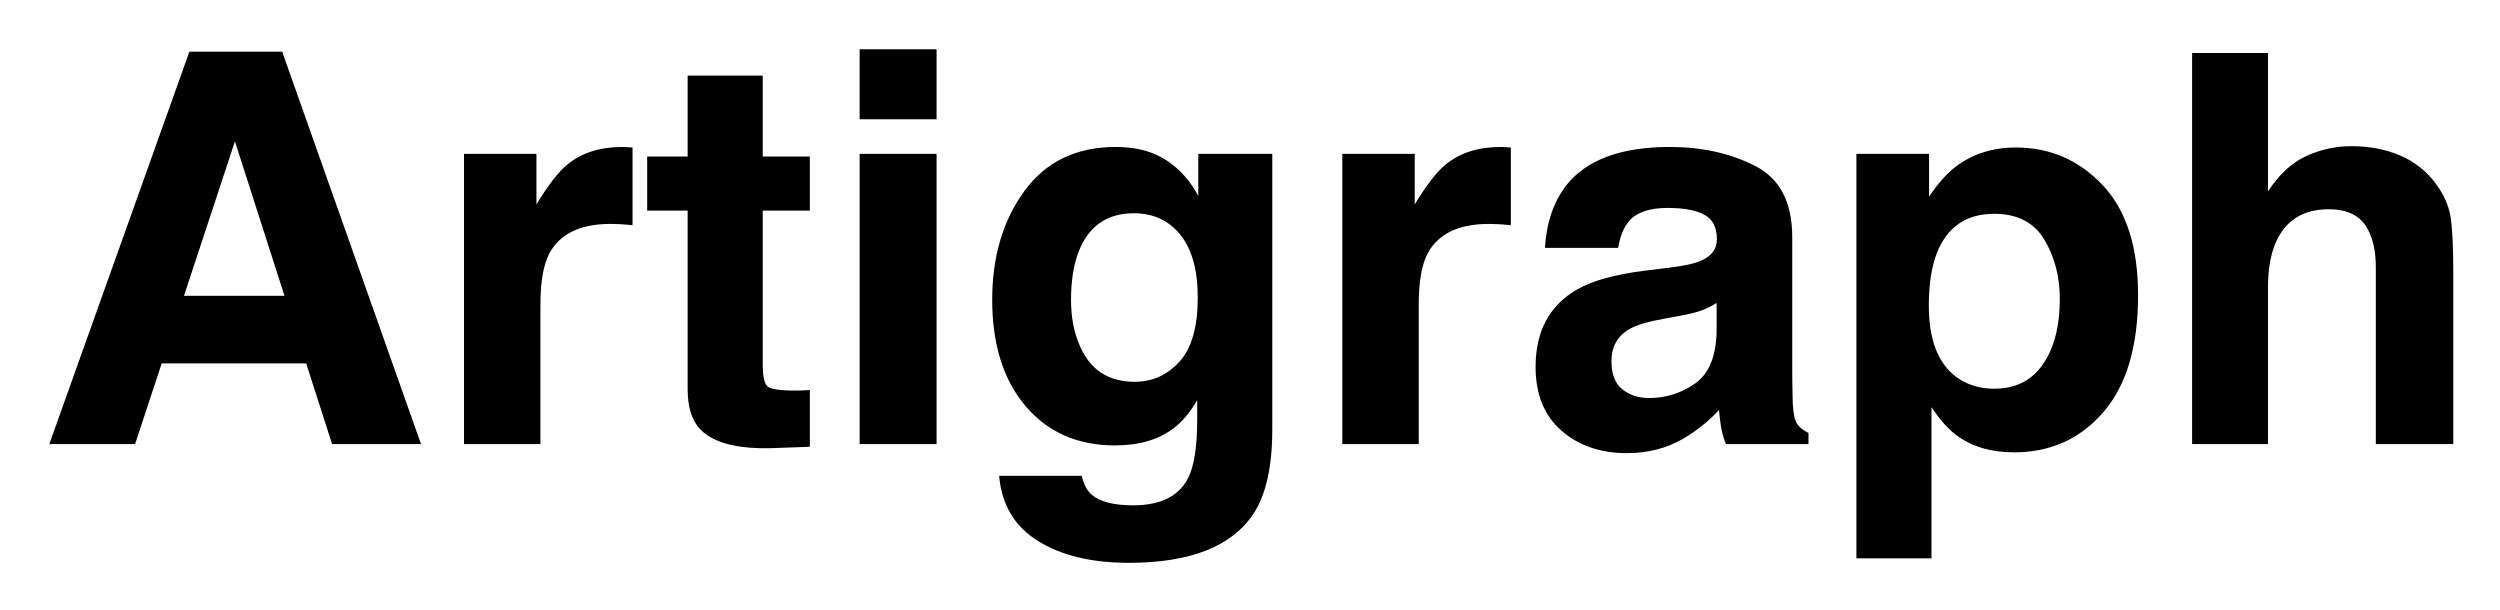
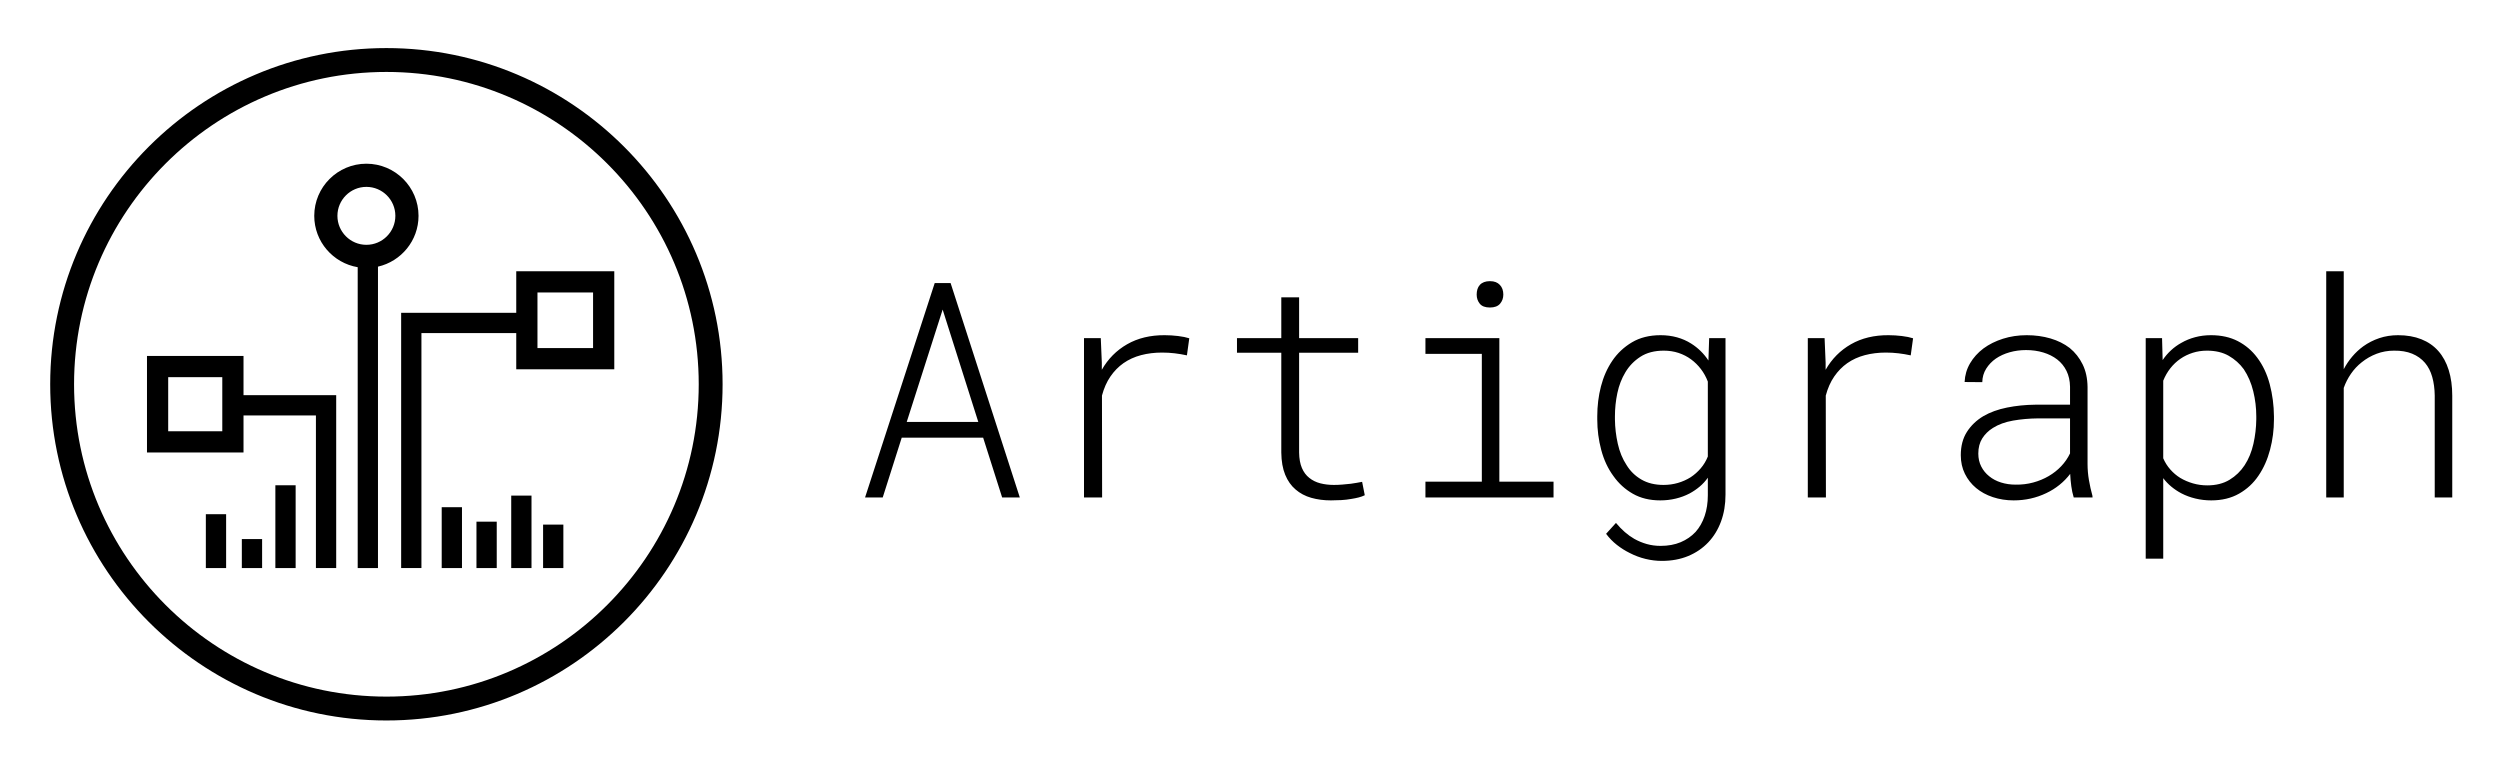
- <svg xmlns="http://www.w3.org/2000/svg" role="img" viewBox="17.90 12.90 2839.20 691.70">
-   <path d="M232.99 71.57h105.37L496.038 517.239H395.052l-29.409-91.613H201.522l-30.212 91.613H73.9zm-6.137 277.258h114.139l-56.3-175.365zm501.997-168.864q1.658.156 7.408.453v88.288q-8.164-.907-14.513-1.21-6.349-.298-10.28-.302-52.007 0-69.844 33.863-9.977 19.048-9.977 58.656v157.526h-86.776V187.674h82.24v57.447q19.955-32.952 34.771-45.05 24.185-20.253 62.889-20.258 2.417-0 4.082.151zm24.037 72.112v-61.378h45.958V98.782h85.264v91.916h53.517v61.378h-53.517V426.231q0 20.26 5.14 25.247 5.138 4.989 31.445 4.988 3.926 0 8.314-.151 4.38-.148 8.617-.453v64.401l-40.818 1.512q-61.078 2.111-83.45-21.165-14.513-14.81-14.513-45.655V252.076zm328.659-103.708h-87.381V68.849h87.381zM994.166 187.674h87.381v329.565h-87.381zm333.865-.303q31.4 13.004 50.729 47.772V187.674h84.054v312.634q0 63.792-21.467 96.149-36.892 55.628-141.502 55.633-63.197 0-103.103-24.793-39.911-24.795-44.144-74.076h93.729q3.629 15.115 11.792 21.77 13.904 11.791 46.865 11.792 46.557 0 62.285-31.143 10.276-19.954 10.28-67.122v-21.165q-12.401 21.167-26.607 31.748-25.703 19.657-66.821 19.653-63.494 0-101.44-44.597-37.948-44.594-37.946-120.79 0-73.472 36.537-123.511 36.538-50.037 103.575-50.04 24.76 0 43.18 7.559zm29.347 236.29q20.777-22.826 20.777-72.716 0-46.862-19.724-71.355-19.721-24.491-52.836-24.491-45.169 0-62.327 42.632-9.036 22.677-9.033 55.935 0 28.729 9.632 51.098 17.461 41.724 62.63 41.724 30.103 0 50.881-22.827zm368.937-243.697q1.659.156 7.409.453v88.288q-8.164-.907-14.513-1.21-6.349-.298-10.28-.302-52.008 0-69.844 33.863-9.978 19.048-9.978 58.656v157.526h-86.775V187.674h82.24v57.447q19.954-32.952 34.77-45.05 24.186-20.253 62.89-20.258 2.416-0 4.082.151zM1914.75 316.779q24.058-3.019 34.416-7.559 18.582-7.859 18.581-24.491 0-20.253-14.254-27.968-14.25-7.71-41.833-7.71-30.954 0-43.827 15.118-9.198 11.19-12.26 30.235h-83.147q2.728-43.234 24.292-71.053 34.312-43.54 117.824-43.539 54.353 0 96.564 21.468 42.207 21.471 42.207 81.031v151.176q0 15.725.604 38.097.908 16.936 5.141 22.979 4.23 6.052 12.699 9.978v12.699h-93.729a95.64 95.64 0 0 1-5.442-18.746q-1.517-8.765-2.419-19.955a177.914 177.914 0 0 1-41.361 32.956q-27.978 16.023-63.258 16.025-45.013 0-74.356-25.549-29.351-25.547-29.347-72.414 0-60.772 47.211-87.985 25.893-14.81 76.15-21.164zm52.69 40.212a95.345 95.345 0 0 1-16.706 8.315q-8.432 3.175-23.139 5.895l-19.615 3.629q-27.58 4.84-39.608 11.792-20.359 11.792-20.357 36.585 0 22.075 12.434 31.898 12.43 9.83 30.24 9.827a90.059 90.059 0 0 0 52.038-16.327q23.796-16.326 24.713-59.563zm438.309-133.942q40.322 42.632 40.322 125.174 0 87.079-39.41 132.734-39.407 45.658-101.487 45.655-39.562 0-65.733-19.652-14.301-10.886-27.997-31.748v171.737h-85.264V187.674h82.543v48.679q13.995-21.465 29.819-33.864 28.906-22.067 68.771-22.072 58.116 0 98.435 42.632zm-66.135 61.983q-17.567-29.324-56.966-29.328-47.351 0-65.063 44.446-9.169 23.584-9.165 59.865 0 57.45 30.826 80.729 18.325 13.605 43.383 13.606 36.353 0 55.454-27.816 19.09-27.815 19.095-74.077-0-38.095-17.565-67.424zm404.082-95.535a96.764 96.764 0 0 1 40.794 32.38q13.542 18.468 16.554 37.983 3.012 19.516 3.014 63.698v193.681h-87.985V316.552q0-26.637-9.004-42.981-11.707-23.003-44.417-23.008-33.916 0-51.476 22.856-17.559 22.853-17.555 65.228v178.592h-86.172V73.082h86.172v157.224q18.666-28.721 43.199-40.062a121.642 121.642 0 0 1 51.632-11.338q30.407 0 55.245 10.592z" />
+ <svg xmlns="http://www.w3.org/2000/svg" role="img" viewBox="-6.86 -3.86 1032.72 316.72">
+   <defs>
+     <style>.cls-1{fill:none}</style>
+   </defs>
+   <path d="M62.62 151.942h22.347v22.349H62.62z" class="cls-1" />
+   <path d="M152.755 25.859c-71.143 0-129.021 57.879-129.021 129.022S81.613 283.901 152.755 283.901s129.022-57.878 129.022-129.021-57.879-129.022-129.022-129.022zM86.548 230.793h-8.376v-22.242h8.376v22.242zm14.866 0h-8.376v-11.966h8.376v11.966zm13.852 0h-8.376v-34.207h8.376v34.207zm16.752-63.037v63.037h-8.376v-63.037H93.731v15.298H53.857v-39.875H93.731v16.2h38.288v8.376zm17.259-61.469v124.506h-8.376V106.517c-10.17-1.717-17.948-10.563-17.948-21.215 0-11.876 9.662-21.538 21.538-21.538 11.877 0 21.539 9.662 21.539 21.538 0 10.23-7.175 18.799-16.752 20.984zm34.701 124.506h-8.376v-25.128h8.376v25.128zm14.359 0h-8.376v-19.145h8.376v19.145zm14.359 0h-8.376v-29.915h8.376v29.915zm13.162 0h-8.376v-17.949h8.376v17.949zm21.035-82.102h-40.497v-14.957h-39.17v97.059h-8.376V125.358h47.546v-17.164h40.497v40.497z" class="cls-1" />
+   <path d="M215.16 116.957h22.971v22.971H215.16zm-70.669-43.62c-6.598 0-11.966 5.368-11.966 11.966s5.368 11.967 11.966 11.967 11.967-5.369 11.967-11.967-5.369-11.966-11.967-11.966z" class="cls-1" />
+   <path d="M152.755 16C76.177 16 13.876 78.301 13.876 154.88S76.177 293.76 152.755 293.76s138.88-62.301 138.88-138.879S229.334 16 152.755 16zm0 267.901c-71.143 0-129.021-57.878-129.021-129.021S81.613 25.859 152.755 25.859s129.022 57.879 129.022 129.022-57.879 129.021-129.022 129.021z" />
+   <path d="M166.03 85.303c0-11.876-9.662-21.538-21.539-21.538-11.876 0-21.538 9.662-21.538 21.538 0 10.652 7.779 19.498 17.948 21.215v124.276h8.376V106.287c9.577-2.185 16.752-10.754 16.752-20.984zm-21.539 11.967c-6.598 0-11.966-5.369-11.966-11.967s5.368-11.966 11.966-11.966 11.967 5.368 11.967 11.966-5.369 11.967-11.967 11.967zM175.602 205.665h8.376v25.128h-8.376zm14.359 5.983h8.376v19.145h-8.376zm14.359-10.77h8.376v29.915h-8.376zm13.163 11.966h8.376v17.949h-8.376zM106.89 196.586h8.376v34.207h-8.376zm-13.852 22.241h8.376v11.966h-8.376zm-14.866-10.276h8.376v22.242h-8.376z" />
+   <path d="M93.731 159.379v-16.2H53.857v39.875H93.731v-15.298h29.912v63.037h8.376v-71.414H93.731zm-8.763 14.911H62.62V151.942h22.347v22.349zm121.429-48.933h-47.546v105.435h8.376v-97.059h39.17v14.957h40.497v-40.497H206.396v17.164zm8.763-8.401h22.971v22.971h-22.971v-22.971z" />
+   <g>
+     <path d="M367.7 170.428h29.559l-14.719-46.407-14.84 46.407zm323.992-25.849c-1.541-1.135-3.254-2.017-5.14-2.646-1.885-.628-3.923-.942-6.112-.942-3.852 0-7.076.842-9.67 2.525-2.595 1.683-4.663 3.822-6.203 6.416-1.541 2.554-2.645 5.413-3.315 8.576-.669 3.162-1.003 6.366-1.003 9.609v1.277c.04 3.366.435 6.721 1.186 10.066.75 3.345 1.955 6.275 3.619 8.789 1.5 2.473 3.527 4.461 6.081 5.959 2.554 1.501 5.616 2.251 9.185 2.251 2.068 0 4.045-.274 5.929-.82 1.886-.548 3.639-1.328 5.261-2.342 1.54-1.013 2.929-2.24 4.167-3.68 1.237-1.439 2.22-3.071 2.949-4.896v-30.958c-.73-1.905-1.683-3.628-2.858-5.17-1.177-1.54-2.534-2.879-4.075-4.014zM824.707 169.88c-3.244.568-6.021 1.581-8.333 3.041-1.866 1.177-3.335 2.625-4.409 4.348-1.075 1.723-1.611 3.801-1.611 6.234 0 1.986.404 3.771 1.216 5.352.81 1.581 1.905 2.919 3.284 4.015 1.378 1.135 3.01 1.997 4.896 2.584 1.885.588 3.882.881 5.99.881 2.554.042 4.987-.252 7.299-.881 2.312-.628 4.44-1.51 6.386-2.645s3.669-2.494 5.17-4.076c1.5-1.581 2.716-3.345 3.649-5.291v-14.475h-13.259c-3.609.041-7.034.346-10.278.912zm95.305-21.226c-1.662-2.27-3.731-4.115-6.203-5.535-2.474-1.418-5.474-2.129-9.002-2.129-2.068 0-4.024.294-5.87.881-1.845.588-3.538 1.41-5.078 2.464-1.581 1.095-2.971 2.403-4.167 3.923-1.196 1.521-2.18 3.235-2.949 5.14v32.052c.73 1.703 1.703 3.244 2.919 4.622 1.216 1.379 2.574 2.535 4.075 3.467 1.622.973 3.386 1.733 5.292 2.281 1.905.548 3.871.822 5.899.822 3.608 0 6.679-.77 9.215-2.312 2.533-1.54 4.612-3.547 6.233-6.021 1.662-2.554 2.868-5.493 3.619-8.819.75-3.324 1.146-6.69 1.186-10.096v-1.277c0-3.486-.416-6.934-1.247-10.34s-2.138-6.446-3.923-9.123z" class="cls-1" />
+     <path d="M379.256 113.074l-28.769 88.554h7.299l7.846-24.693h33.633l7.846 24.693h7.299l-28.586-88.554h-6.568zm-11.556 57.354l14.84-46.407 14.718 46.407h-29.558zm106.619-35.824c-5.96-.04-11.152 1.207-15.571 3.741-4.42 2.534-7.906 6.051-10.461 10.552v-2.919l-.426-10.157h-6.934v65.808h7.482l-.061-42.088c.811-3.041 1.977-5.665 3.497-7.876 1.521-2.209 3.315-4.045 5.383-5.504 2.149-1.5 4.571-2.605 7.268-3.315 2.697-.709 5.585-1.064 8.667-1.064 1.784 0 3.528.102 5.231.304 1.703.204 3.385.487 5.048.852l.973-7.055c-1.258-.404-2.808-.719-4.653-.942-1.845-.223-3.66-.335-5.443-.335zm79.34 60.973c-.831.142-1.672.274-2.523.395-1.136.122-2.291.234-3.467.335a40.977 40.977 0 0 1-3.528.152c-1.986 0-3.852-.223-5.596-.669s-3.264-1.196-4.561-2.251c-1.298-1.013-2.311-2.372-3.041-4.075-.73-1.703-1.116-3.832-1.155-6.386v-41.237h24.39v-6.021h-24.39v-16.847h-7.36v16.847h-18.306v6.021h18.306v41.237c.041 3.609.579 6.67 1.612 9.184 1.034 2.515 2.464 4.542 4.288 6.082 1.824 1.581 3.984 2.727 6.477 3.436s5.2 1.064 8.119 1.064c1.418 0 2.849-.041 4.287-.122 1.44-.081 2.828-.243 4.167-.486 1.054-.163 2.058-.366 3.011-.609.952-.243 1.794-.548 2.523-.912l-1.094-5.535c-.609.122-1.329.254-2.16.396zm54.951-72.407c1.906 0 3.304-.526 4.198-1.581.891-1.054 1.337-2.312 1.337-3.771 0-.811-.121-1.561-.365-2.251-.243-.689-.608-1.277-1.094-1.764-.447-.487-1.003-.861-1.673-1.125-.669-.263-1.47-.395-2.403-.395s-1.744.132-2.433.395c-.69.264-1.257.639-1.703 1.125-.487.527-.831 1.136-1.033 1.825-.203.69-.305 1.42-.305 2.19 0 1.459.426 2.717 1.277 3.771.852 1.055 2.251 1.581 4.197 1.581zM612.503 135.82h-30.532v6.508h23.294v52.792h-23.294v6.508h52.915v-6.508h-22.383v-59.3zm86.366 9.245c-.933-1.418-1.997-2.716-3.193-3.892-1.197-1.176-2.504-2.21-3.923-3.102-1.785-1.135-3.741-1.997-5.87-2.586-2.129-.587-4.389-.881-6.781-.881-4.583 0-8.526.984-11.83 2.95-3.305 1.967-6.012 4.511-8.119 7.632-2.109 3.123-3.67 6.65-4.683 10.583-1.014 3.933-1.521 8.05-1.521 12.347v1.277c0 4.298.548 8.505 1.642 12.621 1.095 4.115 2.777 7.715 5.048 10.796 2.149 3.041 4.825 5.474 8.028 7.299 3.203 1.824 6.973 2.736 11.313 2.736 2.19 0 4.308-.243 6.355-.73s3.963-1.196 5.748-2.129c1.5-.811 2.889-1.753 4.167-2.828 1.277-1.074 2.403-2.301 3.375-3.68v7.238c0 3.121-.435 5.97-1.307 8.545s-2.119 4.775-3.741 6.599c-1.703 1.825-3.761 3.243-6.173 4.257-2.412 1.013-5.18 1.521-8.301 1.521-1.988 0-3.883-.254-5.688-.761s-3.538-1.227-5.2-2.159c-1.338-.771-2.636-1.703-3.893-2.798-1.257-1.094-2.473-2.351-3.649-3.771l-4.075 4.501c1.296 1.743 2.787 3.273 4.47 4.591 1.682 1.318 3.436 2.423 5.261 3.315 2.107 1.094 4.297 1.916 6.568 2.464 2.27.547 4.501.82 6.69.82 4.054 0 7.694-.669 10.918-2.007 3.224-1.338 5.99-3.223 8.302-5.657 2.27-2.393 4.023-5.261 5.261-8.606 1.237-3.345 1.855-7.045 1.855-11.099v-64.653h-6.751l-.304 9.245zm-.244 39.656c-.73 1.825-1.713 3.457-2.949 4.896-1.238 1.44-2.626 2.667-4.167 3.68-1.622 1.014-3.375 1.794-5.261 2.342-1.885.547-3.862.82-5.929.82-3.569 0-6.63-.75-9.185-2.251-2.554-1.499-4.582-3.486-6.081-5.959-1.663-2.514-2.869-5.444-3.619-8.789-.751-3.345-1.147-6.7-1.186-10.066v-1.277c0-3.243.335-6.447 1.003-9.609.67-3.163 1.774-6.021 3.315-8.576 1.54-2.594 3.608-4.734 6.203-6.416 2.594-1.683 5.818-2.525 9.67-2.525 2.19 0 4.228.315 6.112.942 1.886.629 3.599 1.512 5.14 2.646 1.54 1.135 2.898 2.473 4.075 4.014 1.176 1.541 2.129 3.265 2.858 5.17v30.958zm74.689-50.116c-5.96-.04-11.152 1.207-15.571 3.741-4.42 2.534-7.906 6.051-10.461 10.552v-2.919l-.426-10.157h-6.934v65.808h7.482l-.061-42.088c.811-3.041 1.977-5.665 3.497-7.876 1.521-2.209 3.315-4.045 5.383-5.504 2.149-1.5 4.571-2.605 7.268-3.315 2.697-.709 5.585-1.064 8.667-1.064 1.784 0 3.528.102 5.231.304 1.703.204 3.385.487 5.048.852l.973-7.055c-1.258-.404-2.808-.719-4.653-.942-1.845-.223-3.66-.335-5.443-.335zm82.746 59.908c-.385-2.229-.578-4.46-.578-6.69v-31.809c-.041-3.568-.72-6.691-2.038-9.366-1.318-2.676-3.091-4.927-5.322-6.751-2.271-1.744-4.926-3.062-7.967-3.954-3.041-.891-6.305-1.338-9.792-1.338s-6.761.487-9.822 1.46c-3.062.972-5.748 2.311-8.058 4.014-2.312 1.744-4.157 3.792-5.535 6.143-1.379 2.351-2.129 4.926-2.251 7.723l7.299.061c.04-2.068.578-3.923 1.611-5.565 1.034-1.642 2.362-3.031 3.984-4.167 1.662-1.134 3.568-2.007 5.718-2.615 2.149-.608 4.399-.911 6.751-.911 2.554 0 4.936.334 7.147 1.003 2.209.669 4.125 1.632 5.748 2.888 1.621 1.258 2.898 2.828 3.832 4.714.932 1.885 1.418 4.065 1.459 6.538v7.42h-14.293c-4.096.042-8.009.436-11.738 1.186-3.731.751-6.995 1.937-9.792 3.558-2.839 1.703-5.099 3.872-6.782 6.508s-2.523 5.839-2.523 9.609c0 2.839.567 5.404 1.703 7.694 1.134 2.29 2.675 4.248 4.622 5.868 1.946 1.623 4.257 2.88 6.933 3.771 2.676.892 5.535 1.338 8.576 1.338 2.433 0 4.774-.254 7.025-.761 2.251-.506 4.389-1.246 6.416-2.22 1.986-.932 3.822-2.077 5.505-3.436 1.682-1.359 3.152-2.868 4.409-4.531.081 1.703.233 3.386.456 5.048.223 1.663.557 3.223 1.004 4.683h7.784l-.061-.73c-.568-2.027-1.044-4.156-1.429-6.386zm-7.815-11.069c-.933 1.946-2.149 3.71-3.649 5.291-1.501 1.582-3.224 2.941-5.17 4.076s-4.075 2.017-6.386 2.645c-2.312.629-4.744.923-7.299.881-2.108 0-4.106-.293-5.99-.881-1.886-.587-3.518-1.449-4.896-2.584-1.379-1.095-2.474-2.434-3.284-4.015-.812-1.581-1.216-3.365-1.216-5.352 0-2.434.536-4.511 1.611-6.234 1.074-1.723 2.544-3.172 4.409-4.348 2.312-1.46 5.089-2.473 8.333-3.041 3.243-.567 6.669-.872 10.278-.912h13.259v14.475zm77.303-39.595c-2.149-2.879-4.805-5.139-7.967-6.781-3.163-1.642-6.873-2.464-11.13-2.464-2.271 0-4.439.274-6.507.822-2.069.547-3.975 1.329-5.718 2.342-1.541.852-2.96 1.875-4.257 3.071s-2.454 2.545-3.467 4.045l-.243-9.063h-6.751v91.109h7.238V193.661c.972 1.298 2.098 2.473 3.375 3.527 1.277 1.056 2.645 1.967 4.106 2.737 1.784.933 3.73 1.653 5.839 2.159 2.108.507 4.278.761 6.508.761 4.419 0 8.261-.933 11.525-2.797s5.931-4.339 7.998-7.421c2.107-3.081 3.699-6.649 4.774-10.705 1.074-4.053 1.612-8.23 1.612-12.529v-1.277c-.041-4.582-.619-8.991-1.734-13.228-1.116-4.237-2.849-7.917-5.2-11.039zm-.365 25.545c-.041 3.406-.436 6.772-1.186 10.096-.751 3.326-1.957 6.264-3.619 8.819-1.622 2.474-3.7 4.481-6.233 6.021-2.535 1.541-5.606 2.312-9.215 2.312-2.028 0-3.994-.274-5.899-.822-1.906-.548-3.67-1.307-5.292-2.281-1.501-.932-2.858-2.088-4.075-3.467-1.216-1.378-2.19-2.919-2.919-4.622V153.398c.769-1.905 1.753-3.619 2.949-5.14 1.196-1.52 2.586-2.827 4.167-3.923 1.54-1.054 3.233-1.875 5.078-2.464 1.845-.587 3.802-.881 5.87-.881 3.528 0 6.527.71 9.002 2.129 2.472 1.42 4.541 3.265 6.203 5.535 1.784 2.676 3.091 5.717 3.923 9.123s1.247 6.854 1.247 10.34v1.277zm79.493-20.375c-.973-3.121-2.413-5.757-4.318-7.906-1.866-2.108-4.197-3.719-6.994-4.835-2.798-1.115-6.002-1.673-9.61-1.673-2.758 0-5.342.405-7.754 1.216-2.413.812-4.633 1.947-6.66 3.406-1.663 1.216-3.173 2.626-4.531 4.228-1.359 1.602-2.523 3.335-3.497 5.2v-40.446h-7.238v93.421h7.238v-45.25c.73-2.068 1.723-4.015 2.98-5.84 1.257-1.824 2.737-3.405 4.44-4.743 1.865-1.5 3.923-2.676 6.173-3.528 2.25-.852 4.632-1.277 7.146-1.277 2.879-.04 5.383.375 7.512 1.247s3.902 2.138 5.322 3.801c1.338 1.581 2.331 3.518 2.98 5.809.648 2.291.993 4.857 1.033 7.693v42.088h7.238v-42.027c0-3.932-.486-7.46-1.459-10.583z" />
+   </g>
</svg>
